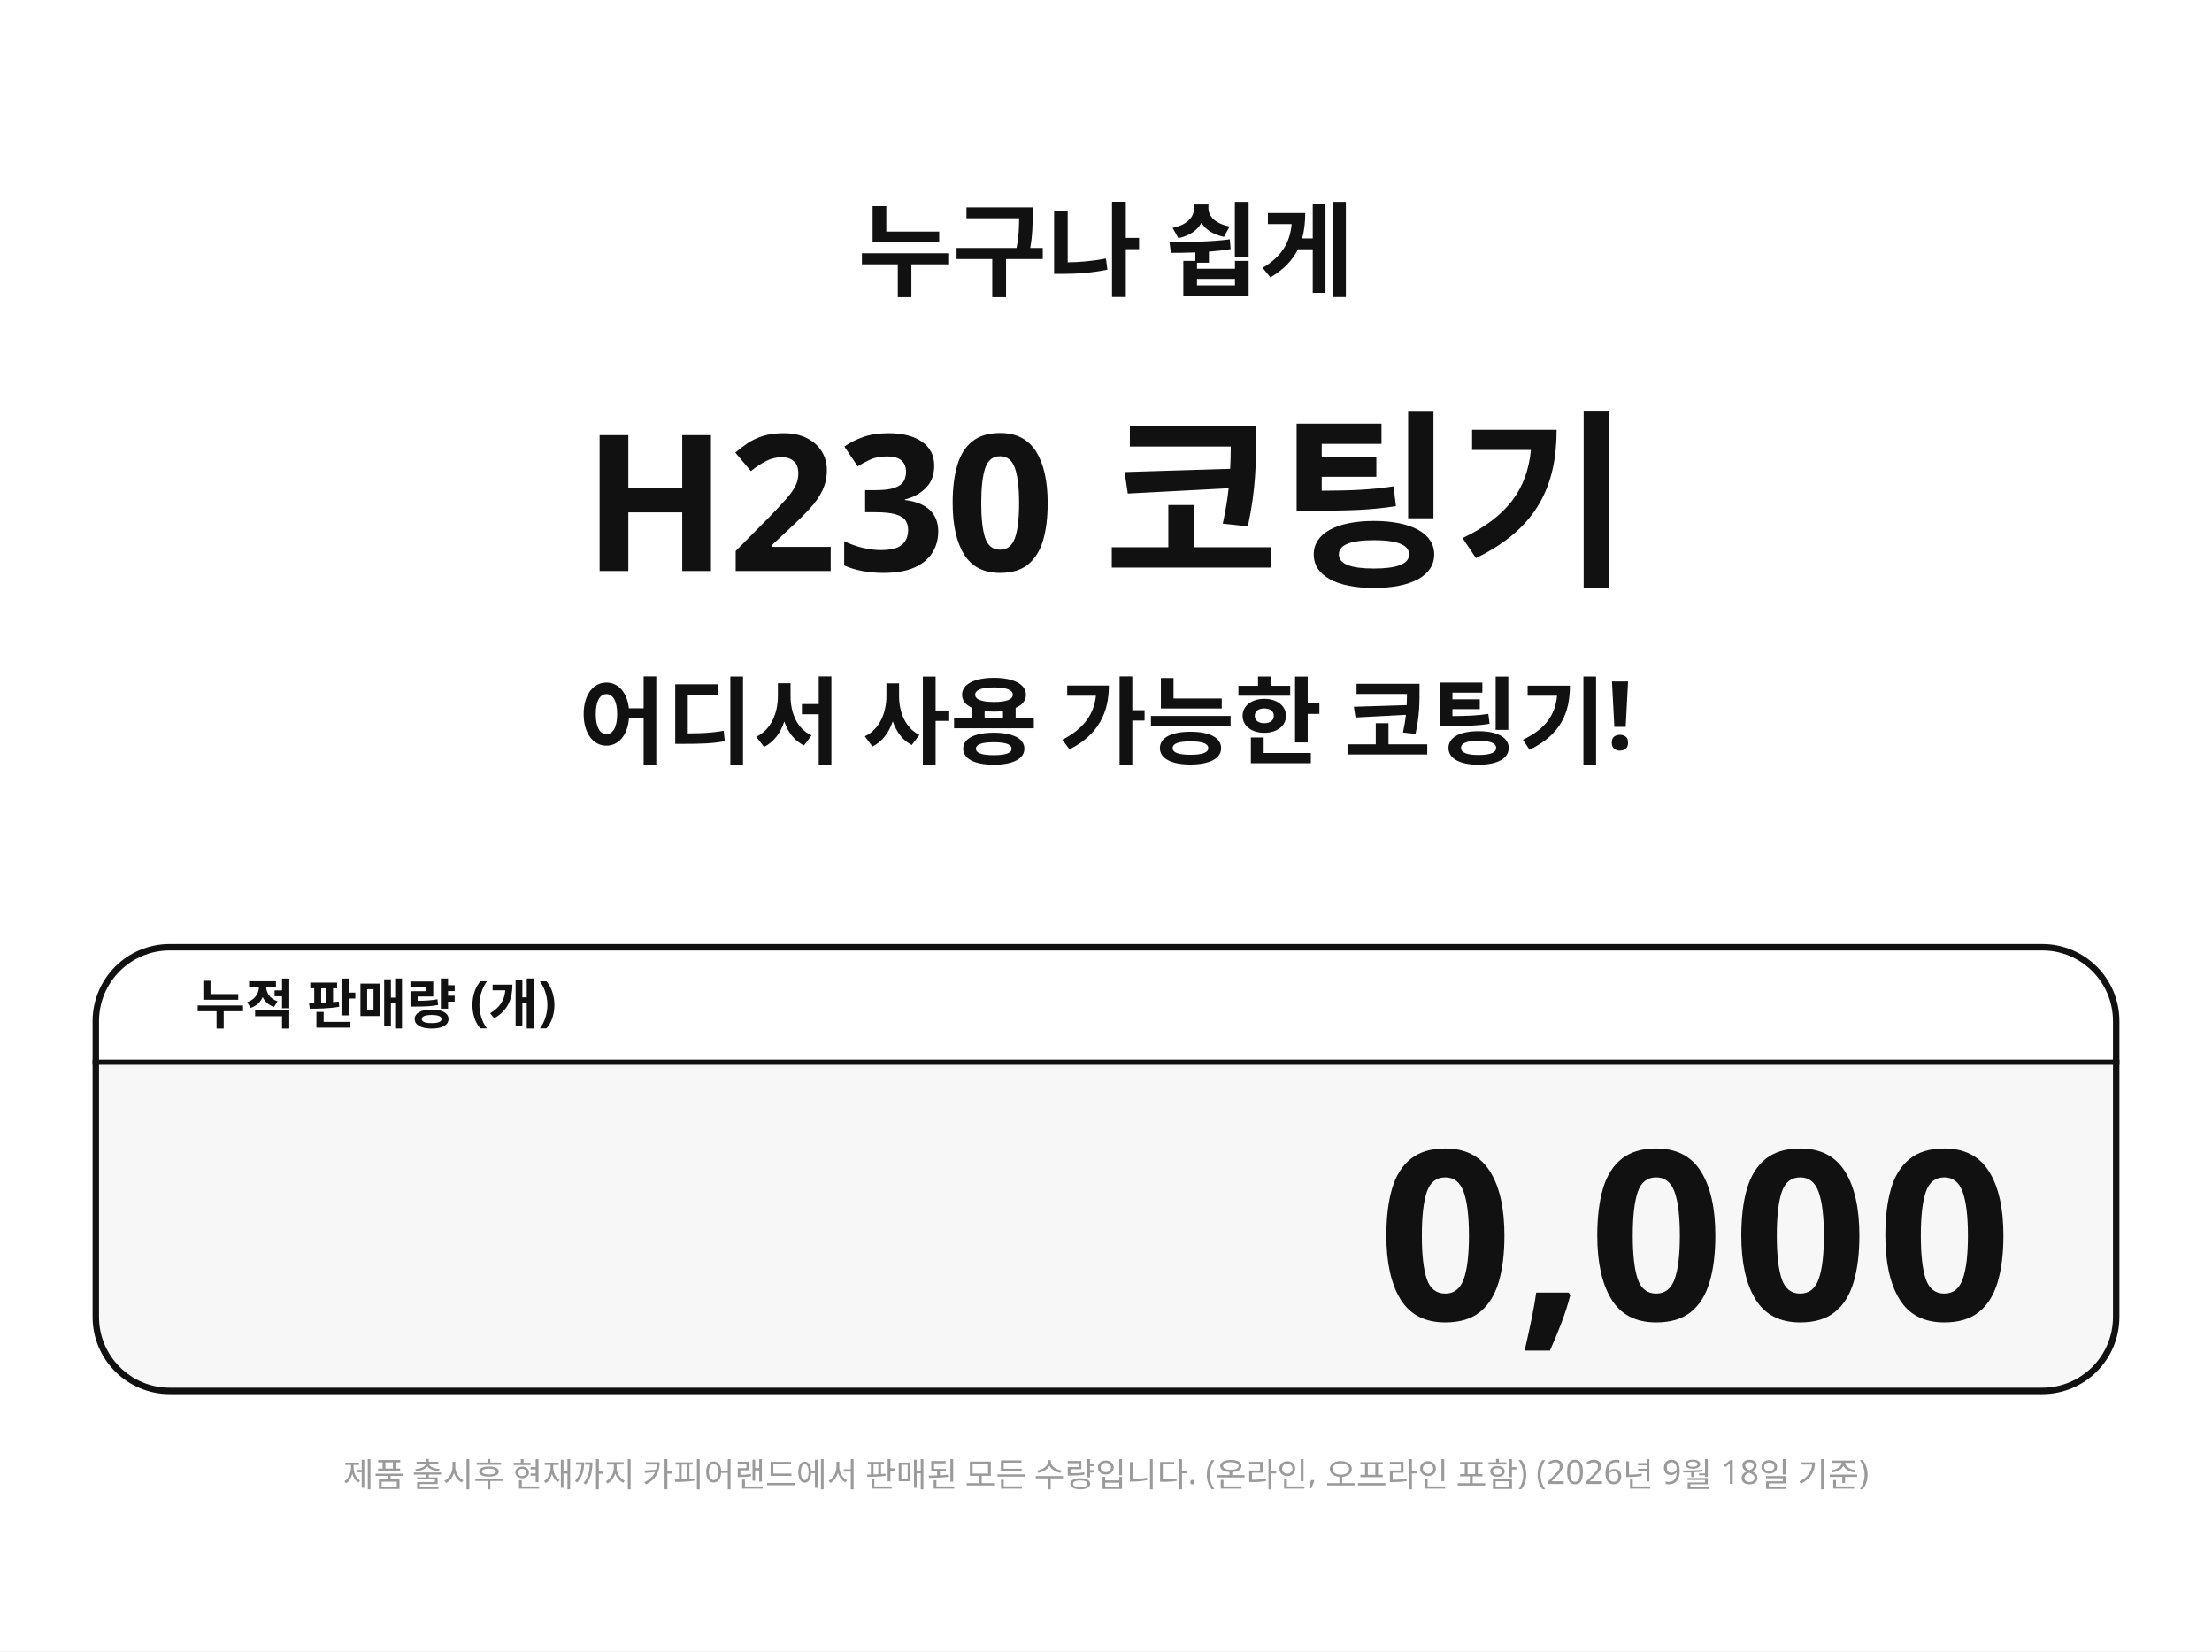
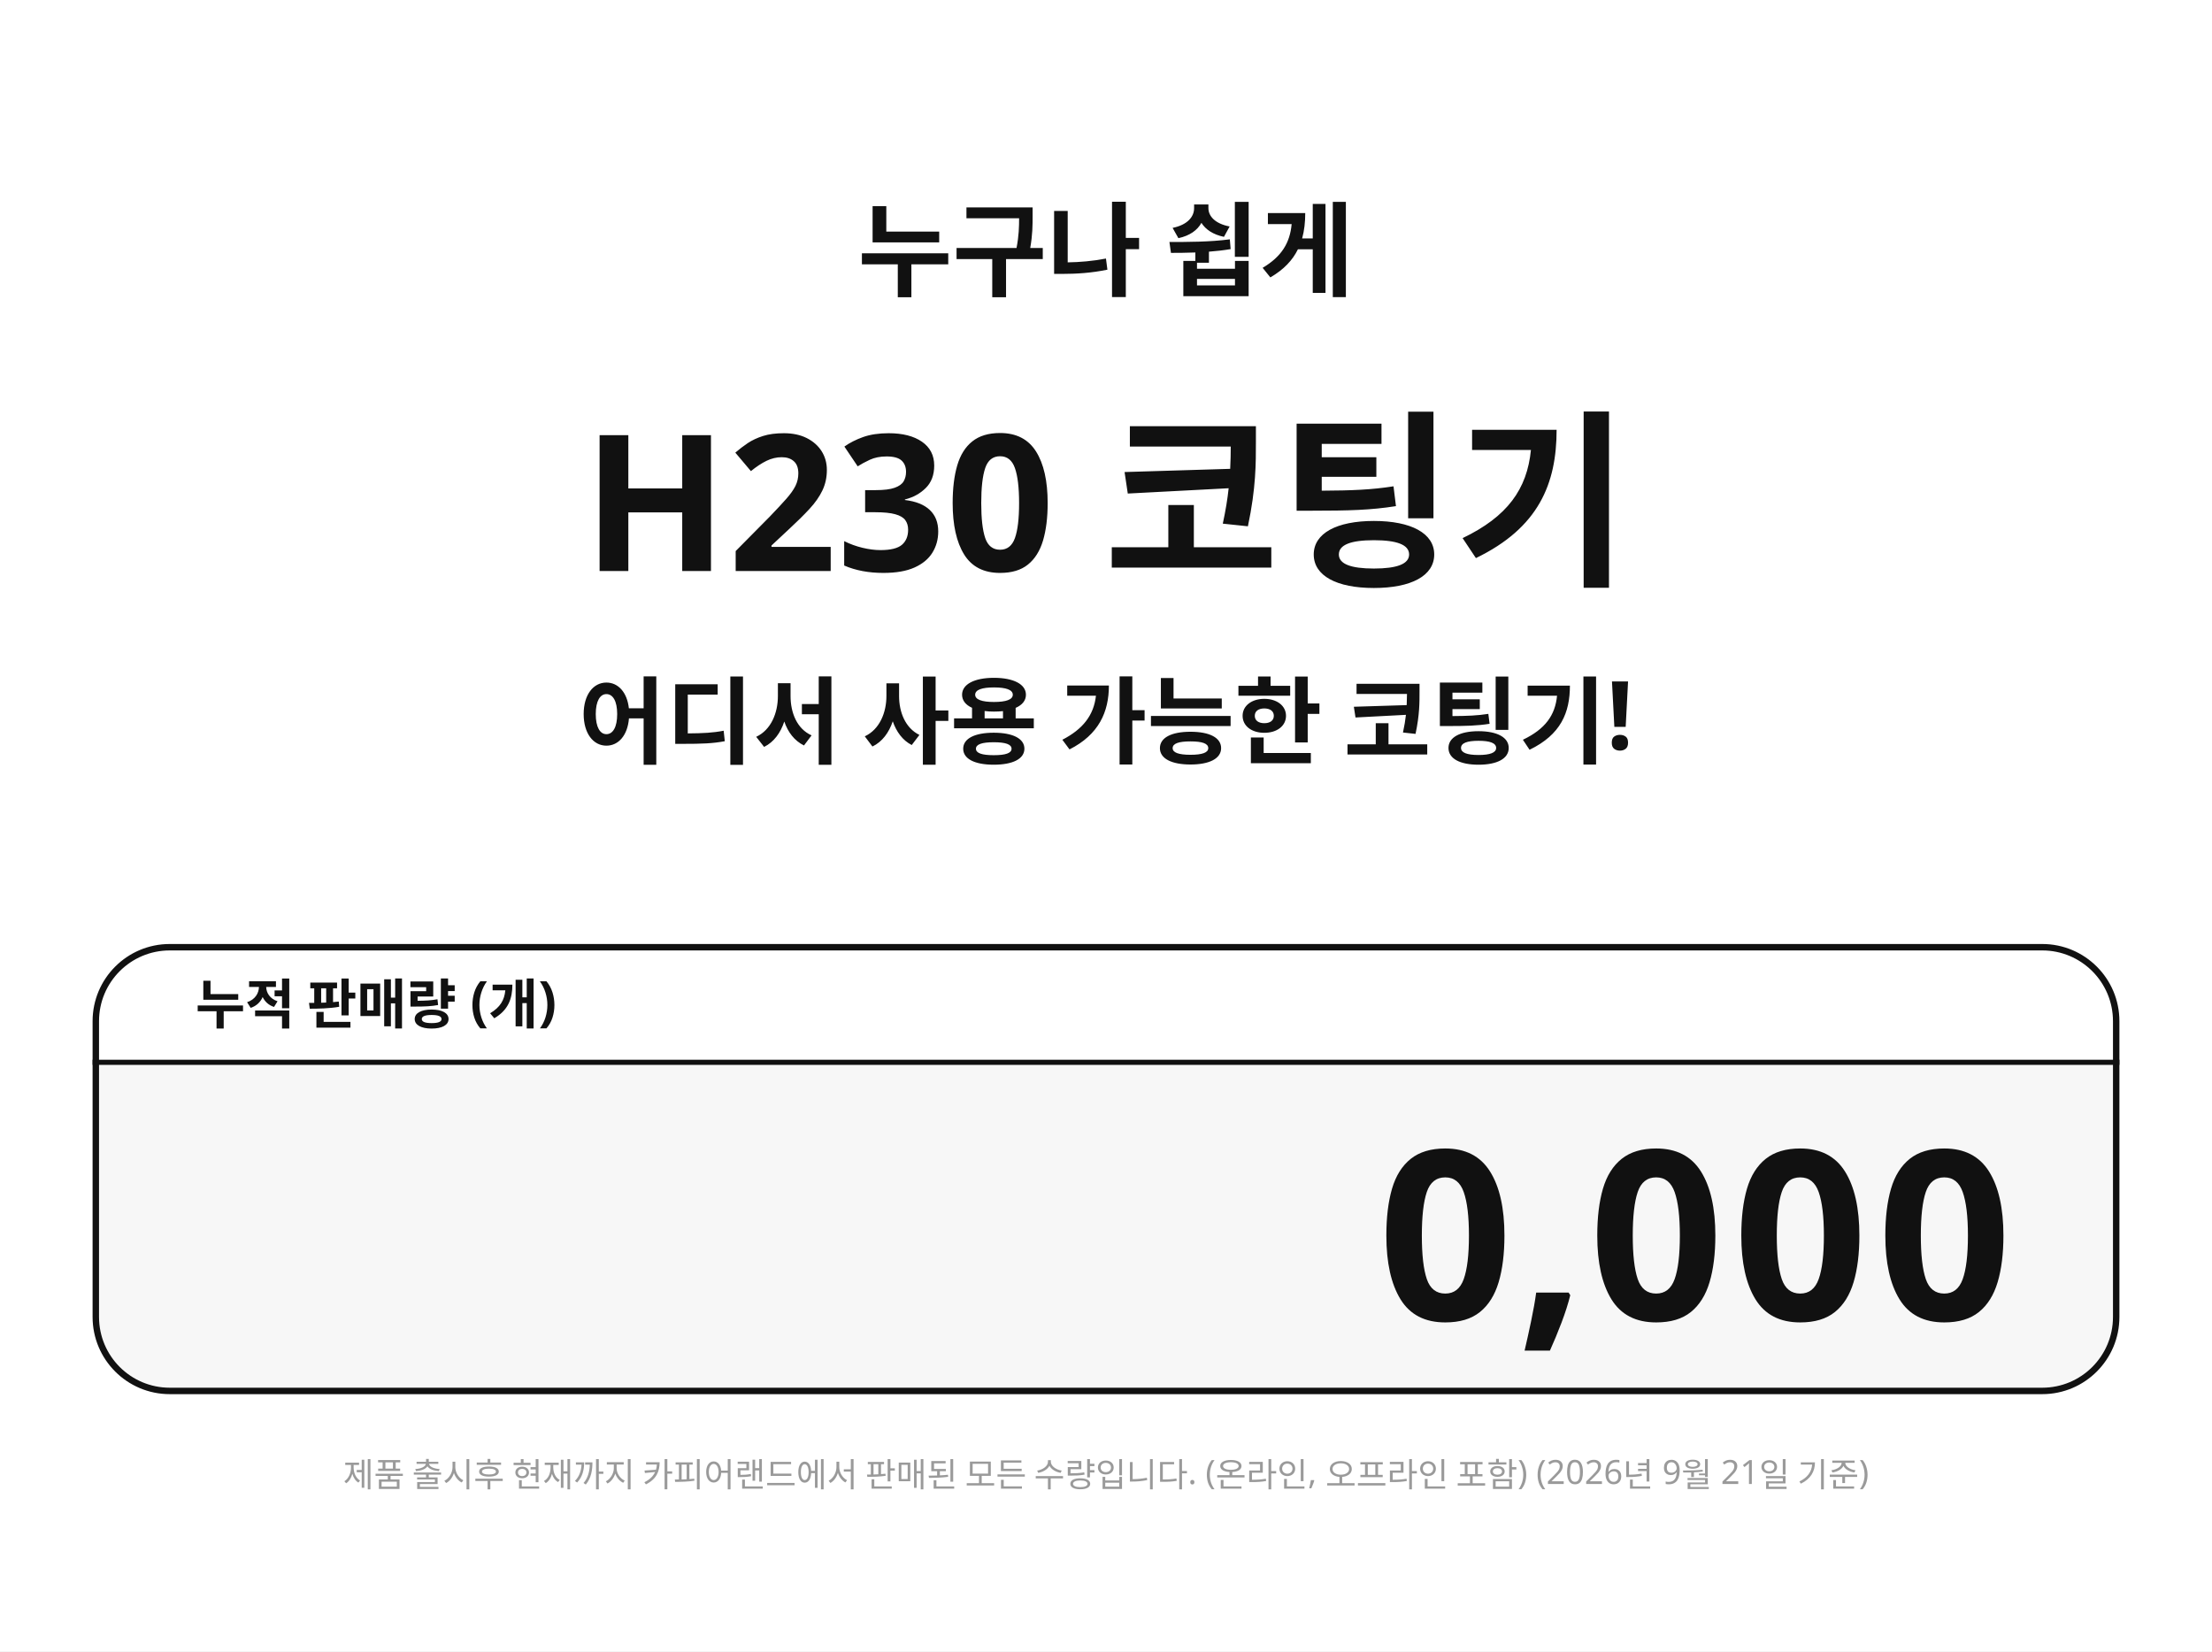
<svg xmlns="http://www.w3.org/2000/svg" width="860" height="642" viewBox="0 0 860 642" role="img">
  <defs>
    <clipPath id="odo-cell">
      <rect x="-32.0" y="-55.0" width="64" height="110" />
    </clipPath>
    <clipPath id="box-clip">
      <rect x="36" y="367" width="788" height="175" rx="30" ry="30" />
    </clipPath>
    <g id="odo">
      <text x="0" y="0" text-anchor="middle" dominant-baseline="central" font-family="'Pretendard','Malgun Gothic','Apple SD Gothic Neo',sans-serif" font-weight="900" font-size="92" fill="#111111">0</text>
      <text x="0" y="110" text-anchor="middle" dominant-baseline="central" font-family="'Pretendard','Malgun Gothic','Apple SD Gothic Neo',sans-serif" font-weight="900" font-size="92" fill="#111111">1</text>
      <text x="0" y="220" text-anchor="middle" dominant-baseline="central" font-family="'Pretendard','Malgun Gothic','Apple SD Gothic Neo',sans-serif" font-weight="900" font-size="92" fill="#111111">2</text>
      <text x="0" y="330" text-anchor="middle" dominant-baseline="central" font-family="'Pretendard','Malgun Gothic','Apple SD Gothic Neo',sans-serif" font-weight="900" font-size="92" fill="#111111">3</text>
      <text x="0" y="440" text-anchor="middle" dominant-baseline="central" font-family="'Pretendard','Malgun Gothic','Apple SD Gothic Neo',sans-serif" font-weight="900" font-size="92" fill="#111111">4</text>
      <text x="0" y="550" text-anchor="middle" dominant-baseline="central" font-family="'Pretendard','Malgun Gothic','Apple SD Gothic Neo',sans-serif" font-weight="900" font-size="92" fill="#111111">5</text>
      <text x="0" y="660" text-anchor="middle" dominant-baseline="central" font-family="'Pretendard','Malgun Gothic','Apple SD Gothic Neo',sans-serif" font-weight="900" font-size="92" fill="#111111">6</text>
      <text x="0" y="770" text-anchor="middle" dominant-baseline="central" font-family="'Pretendard','Malgun Gothic','Apple SD Gothic Neo',sans-serif" font-weight="900" font-size="92" fill="#111111">7</text>
      <text x="0" y="880" text-anchor="middle" dominant-baseline="central" font-family="'Pretendard','Malgun Gothic','Apple SD Gothic Neo',sans-serif" font-weight="900" font-size="92" fill="#111111">8</text>
      <text x="0" y="990" text-anchor="middle" dominant-baseline="central" font-family="'Pretendard','Malgun Gothic','Apple SD Gothic Neo',sans-serif" font-weight="900" font-size="92" fill="#111111">9</text>
      <text x="0" y="1100" text-anchor="middle" dominant-baseline="central" font-family="'Pretendard','Malgun Gothic','Apple SD Gothic Neo',sans-serif" font-weight="900" font-size="92" fill="#111111">0</text>
      <text x="0" y="1210" text-anchor="middle" dominant-baseline="central" font-family="'Pretendard','Malgun Gothic','Apple SD Gothic Neo',sans-serif" font-weight="900" font-size="92" fill="#111111">1</text>
      <text x="0" y="1320" text-anchor="middle" dominant-baseline="central" font-family="'Pretendard','Malgun Gothic','Apple SD Gothic Neo',sans-serif" font-weight="900" font-size="92" fill="#111111">2</text>
      <text x="0" y="1430" text-anchor="middle" dominant-baseline="central" font-family="'Pretendard','Malgun Gothic','Apple SD Gothic Neo',sans-serif" font-weight="900" font-size="92" fill="#111111">3</text>
      <text x="0" y="1540" text-anchor="middle" dominant-baseline="central" font-family="'Pretendard','Malgun Gothic','Apple SD Gothic Neo',sans-serif" font-weight="900" font-size="92" fill="#111111">4</text>
      <text x="0" y="1650" text-anchor="middle" dominant-baseline="central" font-family="'Pretendard','Malgun Gothic','Apple SD Gothic Neo',sans-serif" font-weight="900" font-size="92" fill="#111111">5</text>
      <text x="0" y="1760" text-anchor="middle" dominant-baseline="central" font-family="'Pretendard','Malgun Gothic','Apple SD Gothic Neo',sans-serif" font-weight="900" font-size="92" fill="#111111">6</text>
      <text x="0" y="1870" text-anchor="middle" dominant-baseline="central" font-family="'Pretendard','Malgun Gothic','Apple SD Gothic Neo',sans-serif" font-weight="900" font-size="92" fill="#111111">7</text>
      <text x="0" y="1980" text-anchor="middle" dominant-baseline="central" font-family="'Pretendard','Malgun Gothic','Apple SD Gothic Neo',sans-serif" font-weight="900" font-size="92" fill="#111111">8</text>
      <text x="0" y="2090" text-anchor="middle" dominant-baseline="central" font-family="'Pretendard','Malgun Gothic','Apple SD Gothic Neo',sans-serif" font-weight="900" font-size="92" fill="#111111">9</text>
      <text x="0" y="2200" text-anchor="middle" dominant-baseline="central" font-family="'Pretendard','Malgun Gothic','Apple SD Gothic Neo',sans-serif" font-weight="900" font-size="92" fill="#111111">0</text>
      <text x="0" y="2310" text-anchor="middle" dominant-baseline="central" font-family="'Pretendard','Malgun Gothic','Apple SD Gothic Neo',sans-serif" font-weight="900" font-size="92" fill="#111111">1</text>
      <text x="0" y="2420" text-anchor="middle" dominant-baseline="central" font-family="'Pretendard','Malgun Gothic','Apple SD Gothic Neo',sans-serif" font-weight="900" font-size="92" fill="#111111">2</text>
      <text x="0" y="2530" text-anchor="middle" dominant-baseline="central" font-family="'Pretendard','Malgun Gothic','Apple SD Gothic Neo',sans-serif" font-weight="900" font-size="92" fill="#111111">3</text>
      <text x="0" y="2640" text-anchor="middle" dominant-baseline="central" font-family="'Pretendard','Malgun Gothic','Apple SD Gothic Neo',sans-serif" font-weight="900" font-size="92" fill="#111111">4</text>
      <text x="0" y="2750" text-anchor="middle" dominant-baseline="central" font-family="'Pretendard','Malgun Gothic','Apple SD Gothic Neo',sans-serif" font-weight="900" font-size="92" fill="#111111">5</text>
      <text x="0" y="2860" text-anchor="middle" dominant-baseline="central" font-family="'Pretendard','Malgun Gothic','Apple SD Gothic Neo',sans-serif" font-weight="900" font-size="92" fill="#111111">6</text>
      <text x="0" y="2970" text-anchor="middle" dominant-baseline="central" font-family="'Pretendard','Malgun Gothic','Apple SD Gothic Neo',sans-serif" font-weight="900" font-size="92" fill="#111111">7</text>
      <text x="0" y="3080" text-anchor="middle" dominant-baseline="central" font-family="'Pretendard','Malgun Gothic','Apple SD Gothic Neo',sans-serif" font-weight="900" font-size="92" fill="#111111">8</text>
      <text x="0" y="3190" text-anchor="middle" dominant-baseline="central" font-family="'Pretendard','Malgun Gothic','Apple SD Gothic Neo',sans-serif" font-weight="900" font-size="92" fill="#111111">9</text>
      <text x="0" y="3300" text-anchor="middle" dominant-baseline="central" font-family="'Pretendard','Malgun Gothic','Apple SD Gothic Neo',sans-serif" font-weight="900" font-size="92" fill="#111111">0</text>
      <text x="0" y="3410" text-anchor="middle" dominant-baseline="central" font-family="'Pretendard','Malgun Gothic','Apple SD Gothic Neo',sans-serif" font-weight="900" font-size="92" fill="#111111">1</text>
      <text x="0" y="3520" text-anchor="middle" dominant-baseline="central" font-family="'Pretendard','Malgun Gothic','Apple SD Gothic Neo',sans-serif" font-weight="900" font-size="92" fill="#111111">2</text>
      <text x="0" y="3630" text-anchor="middle" dominant-baseline="central" font-family="'Pretendard','Malgun Gothic','Apple SD Gothic Neo',sans-serif" font-weight="900" font-size="92" fill="#111111">3</text>
      <text x="0" y="3740" text-anchor="middle" dominant-baseline="central" font-family="'Pretendard','Malgun Gothic','Apple SD Gothic Neo',sans-serif" font-weight="900" font-size="92" fill="#111111">4</text>
      <text x="0" y="3850" text-anchor="middle" dominant-baseline="central" font-family="'Pretendard','Malgun Gothic','Apple SD Gothic Neo',sans-serif" font-weight="900" font-size="92" fill="#111111">5</text>
      <text x="0" y="3960" text-anchor="middle" dominant-baseline="central" font-family="'Pretendard','Malgun Gothic','Apple SD Gothic Neo',sans-serif" font-weight="900" font-size="92" fill="#111111">6</text>
      <text x="0" y="4070" text-anchor="middle" dominant-baseline="central" font-family="'Pretendard','Malgun Gothic','Apple SD Gothic Neo',sans-serif" font-weight="900" font-size="92" fill="#111111">7</text>
      <text x="0" y="4180" text-anchor="middle" dominant-baseline="central" font-family="'Pretendard','Malgun Gothic','Apple SD Gothic Neo',sans-serif" font-weight="900" font-size="92" fill="#111111">8</text>
      <text x="0" y="4290" text-anchor="middle" dominant-baseline="central" font-family="'Pretendard','Malgun Gothic','Apple SD Gothic Neo',sans-serif" font-weight="900" font-size="92" fill="#111111">9</text>
      <text x="0" y="4400" text-anchor="middle" dominant-baseline="central" font-family="'Pretendard','Malgun Gothic','Apple SD Gothic Neo',sans-serif" font-weight="900" font-size="92" fill="#111111">0</text>
      <text x="0" y="4510" text-anchor="middle" dominant-baseline="central" font-family="'Pretendard','Malgun Gothic','Apple SD Gothic Neo',sans-serif" font-weight="900" font-size="92" fill="#111111">1</text>
      <text x="0" y="4620" text-anchor="middle" dominant-baseline="central" font-family="'Pretendard','Malgun Gothic','Apple SD Gothic Neo',sans-serif" font-weight="900" font-size="92" fill="#111111">2</text>
      <text x="0" y="4730" text-anchor="middle" dominant-baseline="central" font-family="'Pretendard','Malgun Gothic','Apple SD Gothic Neo',sans-serif" font-weight="900" font-size="92" fill="#111111">3</text>
      <text x="0" y="4840" text-anchor="middle" dominant-baseline="central" font-family="'Pretendard','Malgun Gothic','Apple SD Gothic Neo',sans-serif" font-weight="900" font-size="92" fill="#111111">4</text>
      <text x="0" y="4950" text-anchor="middle" dominant-baseline="central" font-family="'Pretendard','Malgun Gothic','Apple SD Gothic Neo',sans-serif" font-weight="900" font-size="92" fill="#111111">5</text>
      <text x="0" y="5060" text-anchor="middle" dominant-baseline="central" font-family="'Pretendard','Malgun Gothic','Apple SD Gothic Neo',sans-serif" font-weight="900" font-size="92" fill="#111111">6</text>
      <text x="0" y="5170" text-anchor="middle" dominant-baseline="central" font-family="'Pretendard','Malgun Gothic','Apple SD Gothic Neo',sans-serif" font-weight="900" font-size="92" fill="#111111">7</text>
      <text x="0" y="5280" text-anchor="middle" dominant-baseline="central" font-family="'Pretendard','Malgun Gothic','Apple SD Gothic Neo',sans-serif" font-weight="900" font-size="92" fill="#111111">8</text>
      <text x="0" y="5390" text-anchor="middle" dominant-baseline="central" font-family="'Pretendard','Malgun Gothic','Apple SD Gothic Neo',sans-serif" font-weight="900" font-size="92" fill="#111111">9</text>
      <text x="0" y="5500" text-anchor="middle" dominant-baseline="central" font-family="'Pretendard','Malgun Gothic','Apple SD Gothic Neo',sans-serif" font-weight="900" font-size="92" fill="#111111">0</text>
      <text x="0" y="5610" text-anchor="middle" dominant-baseline="central" font-family="'Pretendard','Malgun Gothic','Apple SD Gothic Neo',sans-serif" font-weight="900" font-size="92" fill="#111111">1</text>
      <text x="0" y="5720" text-anchor="middle" dominant-baseline="central" font-family="'Pretendard','Malgun Gothic','Apple SD Gothic Neo',sans-serif" font-weight="900" font-size="92" fill="#111111">2</text>
      <text x="0" y="5830" text-anchor="middle" dominant-baseline="central" font-family="'Pretendard','Malgun Gothic','Apple SD Gothic Neo',sans-serif" font-weight="900" font-size="92" fill="#111111">3</text>
      <text x="0" y="5940" text-anchor="middle" dominant-baseline="central" font-family="'Pretendard','Malgun Gothic','Apple SD Gothic Neo',sans-serif" font-weight="900" font-size="92" fill="#111111">4</text>
      <text x="0" y="6050" text-anchor="middle" dominant-baseline="central" font-family="'Pretendard','Malgun Gothic','Apple SD Gothic Neo',sans-serif" font-weight="900" font-size="92" fill="#111111">5</text>
      <text x="0" y="6160" text-anchor="middle" dominant-baseline="central" font-family="'Pretendard','Malgun Gothic','Apple SD Gothic Neo',sans-serif" font-weight="900" font-size="92" fill="#111111">6</text>
      <text x="0" y="6270" text-anchor="middle" dominant-baseline="central" font-family="'Pretendard','Malgun Gothic','Apple SD Gothic Neo',sans-serif" font-weight="900" font-size="92" fill="#111111">7</text>
      <text x="0" y="6380" text-anchor="middle" dominant-baseline="central" font-family="'Pretendard','Malgun Gothic','Apple SD Gothic Neo',sans-serif" font-weight="900" font-size="92" fill="#111111">8</text>
      <text x="0" y="6490" text-anchor="middle" dominant-baseline="central" font-family="'Pretendard','Malgun Gothic','Apple SD Gothic Neo',sans-serif" font-weight="900" font-size="92" fill="#111111">9</text>
    </g>
  </defs>
  <rect x="0" y="0" width="860" height="642" fill="#ffffff" />
  <text x="430.0" y="112" text-anchor="middle" font-family="'Pretendard','Malgun Gothic','Apple SD Gothic Neo',sans-serif" font-weight="800" font-size="40" fill="#111111">누구나 쉽게</text>
  <text x="430.0" y="222" text-anchor="middle" font-family="'Pretendard','Malgun Gothic','Apple SD Gothic Neo',sans-serif" font-weight="800" font-size="74" fill="#111111">H230 코팅기</text>
  <text x="430.0" y="294" text-anchor="middle" font-family="'Pretendard','Malgun Gothic','Apple SD Gothic Neo',sans-serif" font-weight="700" font-size="37" fill="#111111">어디서 사용 가능한 코팅기!</text>
  <g clip-path="url(#box-clip)">
    <rect x="36" y="367" width="788" height="175" fill="#F7F7F7" />
    <rect x="36" y="367" width="788" height="46" fill="#ffffff" />
    <line x1="36" y1="413" x2="824" y2="413" stroke="#111111" stroke-width="2" />
  </g>
  <rect x="37.25" y="368.25" width="785.5" height="172.5" rx="28.75" ry="28.75" fill="none" stroke="#111111" stroke-width="2.5" />
  <text x="76" y="398" font-family="'Pretendard','Malgun Gothic','Apple SD Gothic Neo',sans-serif" font-weight="700" font-size="21" fill="#111111">누적 판매량 (개)</text>
  <g transform="translate(562.00,477.50) scale(1)">
    <g clip-path="url(#odo-cell)">
      <use href="#odo">
        <animateTransform attributeName="transform" type="translate" calcMode="spline" keyTimes="0;0.186;1" keySplines="0.12 0.9 0.2 1;0 0 1 1" values="0 0;0 -2640;0 -2640" dur="6.4s" repeatCount="indefinite" />
      </use>
    </g>
  </g>
  <text x="603.00" y="477.50" text-anchor="middle" dominant-baseline="central" font-family="'Pretendard','Malgun Gothic','Apple SD Gothic Neo',sans-serif" font-weight="900" font-size="92.00" fill="#111111">,</text>
  <g transform="translate(644.00,477.50) scale(1)">
    <g clip-path="url(#odo-cell)">
      <use href="#odo">
        <animateTransform attributeName="transform" type="translate" calcMode="spline" keyTimes="0;0.223;1" keySplines="0.12 0.9 0.2 1;0 0 1 1" values="0 0;0 -3960;0 -3960" dur="6.4s" repeatCount="indefinite" />
      </use>
    </g>
  </g>
  <g transform="translate(700.00,477.50) scale(1)">
    <g clip-path="url(#odo-cell)">
      <use href="#odo">
-         <animateTransform attributeName="transform" type="translate" calcMode="spline" keyTimes="0;0.260;1" keySplines="0.12 0.9 0.2 1;0 0 1 1" values="0 0;0 -4730;0 -4730" dur="6.4s" repeatCount="indefinite" />
+         <animateTransform attributeName="transform" type="translate" calcMode="spline" keyTimes="0;0.260;1" keySplines="0.12 0.9 0.2 1;0 0 1 1" values="0 0;0 -4840;0 -4840" dur="6.4s" repeatCount="indefinite" />
      </use>
    </g>
  </g>
  <g transform="translate(756.00,477.50) scale(1)">
    <g clip-path="url(#odo-cell)">
      <use href="#odo">
-         <animateTransform attributeName="transform" type="translate" calcMode="spline" keyTimes="0;0.297;1" keySplines="0.12 0.9 0.2 1;0 0 1 1" values="0 0;0 -6050;0 -6050" dur="6.4s" repeatCount="indefinite" />
+         <animateTransform attributeName="transform" type="translate" calcMode="spline" keyTimes="0;0.297;1" keySplines="0.12 0.9 0.2 1;0 0 1 1" values="0 0;0 -5830;0 -5830" dur="6.4s" repeatCount="indefinite" />
      </use>
    </g>
  </g>
-   <text x="430.0" y="578" text-anchor="middle" font-family="'Pretendard','Malgun Gothic','Apple SD Gothic Neo',sans-serif" font-weight="400" font-size="13" fill="#9A9A9A">제품 출시후 현재까지 카피어랜드에서 판매된 모든 수량입니다. (온라인, 오프라인 포함) (2026년 9월 18일 기준)</text>
+   <text x="430.0" y="578" text-anchor="middle" font-family="'Pretendard','Malgun Gothic','Apple SD Gothic Neo',sans-serif" font-weight="400" font-size="13" fill="#9A9A9A">제품 출시후 현재까지 카피어랜드에서 판매된 모든 수량입니다. (온라인, 오프라인 포함) (2026년 9월 21일 기준)</text>
</svg>
